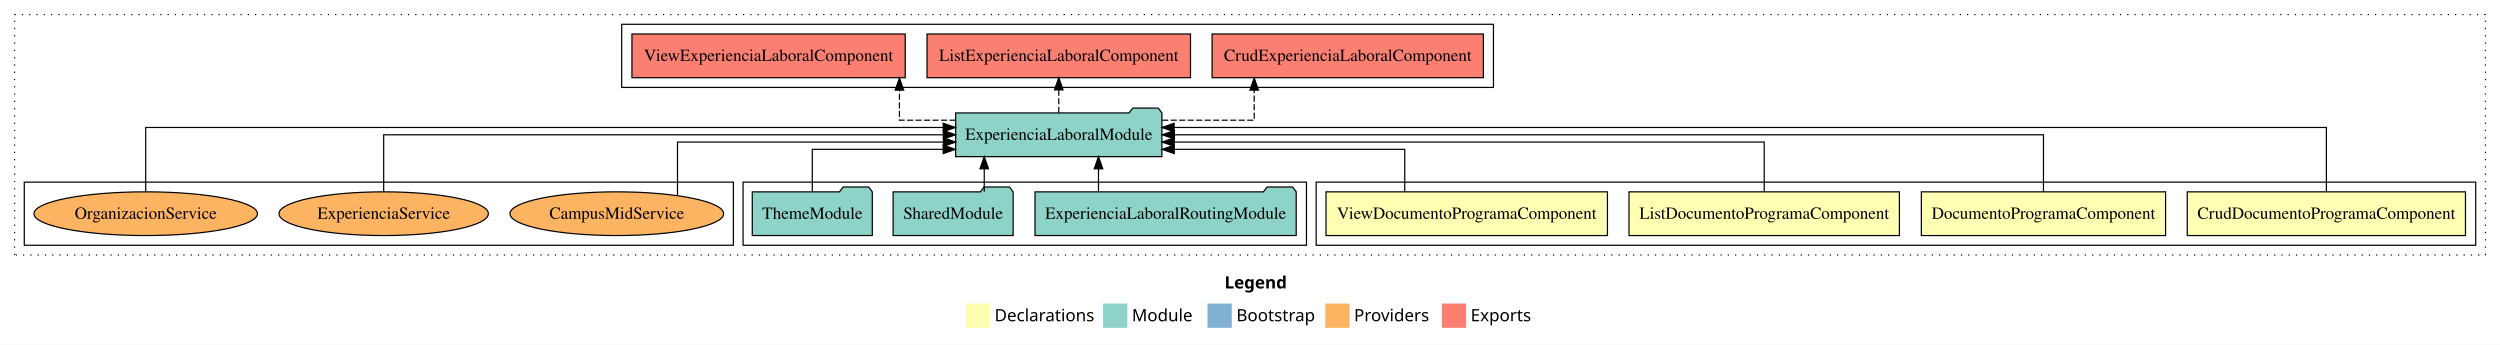
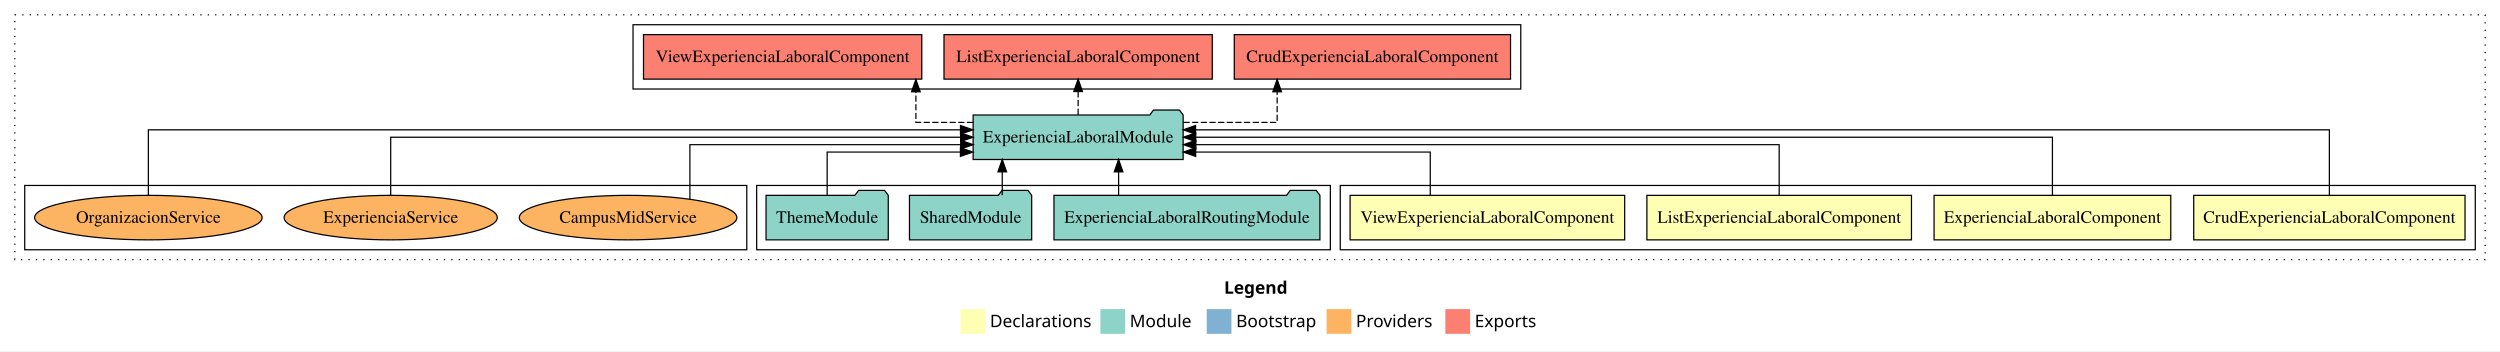
- <svg xmlns="http://www.w3.org/2000/svg" width="2059pt" height="284pt" viewBox="0.00 0.00 2059.00 284.00">
+ <svg xmlns="http://www.w3.org/2000/svg" width="2022pt" height="284pt" viewBox="0.00 0.00 2022.00 284.00">
  <g id="graph0" class="graph" transform="scale(1 1) rotate(0) translate(4 280)">
-     <polygon fill="#ffffff" stroke="transparent" points="-4,4 -4,-280 2055,-280 2055,4 -4,4" />
-     <text text-anchor="start" x="1004.509" y="-42.4" font-family="sans-serif" font-weight="bold" font-size="14.00" fill="#000000">Legend</text>
-     <polygon fill="#ffffb3" stroke="transparent" points="791.5,-10 791.5,-30 811.5,-30 811.5,-10 791.5,-10" />
-     <text text-anchor="start" x="815.129" y="-15.4" font-family="sans-serif" font-size="14.00" fill="#000000">  Declarations</text>
-     <polygon fill="#8dd3c7" stroke="transparent" points="904.5,-10 904.5,-30 924.5,-30 924.5,-10 904.5,-10" />
-     <text text-anchor="start" x="928.225" y="-15.4" font-family="sans-serif" font-size="14.00" fill="#000000">  Module</text>
-     <polygon fill="#80b1d3" stroke="transparent" points="990.5,-10 990.5,-30 1010.5,-30 1010.5,-10 990.5,-10" />
-     <text text-anchor="start" x="1014.281" y="-15.4" font-family="sans-serif" font-size="14.00" fill="#000000">  Bootstrap</text>
-     <polygon fill="#fdb462" stroke="transparent" points="1087.5,-10 1087.5,-30 1107.5,-30 1107.5,-10 1087.5,-10" />
-     <text text-anchor="start" x="1111.173" y="-15.4" font-family="sans-serif" font-size="14.00" fill="#000000">  Providers</text>
-     <polygon fill="#fb8072" stroke="transparent" points="1183.5,-10 1183.5,-30 1203.5,-30 1203.5,-10 1183.5,-10" />
-     <text text-anchor="start" x="1207.226" y="-15.4" font-family="sans-serif" font-size="14.00" fill="#000000">  Exports</text>
+     <polygon fill="#ffffff" stroke="transparent" points="-4,4 -4,-280 2018,-280 2018,4 -4,4" />
+     <text text-anchor="start" x="986.009" y="-42.4" font-family="sans-serif" font-weight="bold" font-size="14.00" fill="#000000">Legend</text>
+     <polygon fill="#ffffb3" stroke="transparent" points="773,-10 773,-30 793,-30 793,-10 773,-10" />
+     <text text-anchor="start" x="796.629" y="-15.4" font-family="sans-serif" font-size="14.00" fill="#000000">  Declarations</text>
+     <polygon fill="#8dd3c7" stroke="transparent" points="886,-10 886,-30 906,-30 906,-10 886,-10" />
+     <text text-anchor="start" x="909.725" y="-15.4" font-family="sans-serif" font-size="14.00" fill="#000000">  Module</text>
+     <polygon fill="#80b1d3" stroke="transparent" points="972,-10 972,-30 992,-30 992,-10 972,-10" />
+     <text text-anchor="start" x="995.781" y="-15.4" font-family="sans-serif" font-size="14.00" fill="#000000">  Bootstrap</text>
+     <polygon fill="#fdb462" stroke="transparent" points="1069,-10 1069,-30 1089,-30 1089,-10 1069,-10" />
+     <text text-anchor="start" x="1092.673" y="-15.4" font-family="sans-serif" font-size="14.00" fill="#000000">  Providers</text>
+     <polygon fill="#fb8072" stroke="transparent" points="1165,-10 1165,-30 1185,-30 1185,-10 1165,-10" />
+     <text text-anchor="start" x="1188.726" y="-15.4" font-family="sans-serif" font-size="14.00" fill="#000000">  Exports</text>
    <g id="clust1" class="cluster">
-       <polygon fill="none" stroke="#000000" stroke-dasharray="1,5" points="8,-70 8,-268 2043,-268 2043,-70 8,-70" />
+       <polygon fill="none" stroke="#000000" stroke-dasharray="1,5" points="8,-70 8,-268 2006,-268 2006,-70 8,-70" />
    </g>
    <g id="clust2" class="cluster">
-       <polygon fill="none" stroke="#000000" points="1080,-78 1080,-130 2035,-130 2035,-78 1080,-78" />
+       <polygon fill="none" stroke="#000000" points="1080,-78 1080,-130 1998,-130 1998,-78 1080,-78" />
    </g>
    <g id="clust7" class="cluster">
      <polygon fill="none" stroke="#000000" points="608,-78 608,-130 1072,-130 1072,-78 608,-78" />
    </g>
    <g id="clust8" class="cluster">
      <polygon fill="none" stroke="#000000" points="508,-208 508,-260 1226,-260 1226,-208 508,-208" />
    </g>
    <g id="clust10" class="cluster">
      <polygon fill="none" stroke="#000000" points="16,-78 16,-130 600,-130 600,-78 16,-78" />
    </g>
    <g id="node1" class="node">
-       <polygon fill="#ffffb3" stroke="#000000" points="2026.57,-122 1797.43,-122 1797.43,-86 2026.57,-86 2026.57,-122" />
-       <text text-anchor="middle" x="1912" y="-99.8" font-family="Times,serif" font-size="14.00" fill="#000000">CrudDocumentoProgramaComponent</text>
+       <polygon fill="#ffffb3" stroke="#000000" points="1989.716,-122 1770.284,-122 1770.284,-86 1989.716,-86 1989.716,-122" />
+       <text text-anchor="middle" x="1880" y="-99.8" font-family="Times,serif" font-size="14.00" fill="#000000">CrudExperienciaLaboralComponent</text>
    </g>
    <g id="node5" class="node">
      <polygon fill="#8dd3c7" stroke="#000000" points="952.936,-187 949.936,-191 928.936,-191 925.936,-187 783.064,-187 783.064,-151 952.936,-151 952.936,-187" />
      <text text-anchor="middle" x="868" y="-164.8" font-family="Times,serif" font-size="14.00" fill="#000000">ExperienciaLaboralModule</text>
    </g>
    <g id="edge1" class="edge">
-       <path fill="none" stroke="#000000" d="M1912,-122.284C1912,-143.321 1912,-175 1912,-175 1912,-175 962.992,-175 962.992,-175" />
-       <polygon fill="#000000" stroke="#000000" points="962.992,-171.5 952.992,-175 962.992,-178.5 962.992,-171.5" />
+       <path fill="none" stroke="#000000" d="M1880,-122.284C1880,-143.321 1880,-175 1880,-175 1880,-175 962.976,-175 962.976,-175" />
+       <polygon fill="#000000" stroke="#000000" points="962.976,-171.5 952.976,-175 962.976,-178.5 962.976,-171.5" />
    </g>
    <g id="node2" class="node">
-       <polygon fill="#ffffb3" stroke="#000000" points="1779.573,-122 1578.427,-122 1578.427,-86 1779.573,-86 1779.573,-122" />
-       <text text-anchor="middle" x="1679" y="-99.8" font-family="Times,serif" font-size="14.00" fill="#000000">DocumentoProgramaComponent</text>
+       <polygon fill="#ffffb3" stroke="#000000" points="1751.718,-122 1560.282,-122 1560.282,-86 1751.718,-86 1751.718,-122" />
+       <text text-anchor="middle" x="1656" y="-99.8" font-family="Times,serif" font-size="14.00" fill="#000000">ExperienciaLaboralComponent</text>
    </g>
    <g id="edge2" class="edge">
-       <path fill="none" stroke="#000000" d="M1679,-122.106C1679,-141.339 1679,-169 1679,-169 1679,-169 963.258,-169 963.258,-169" />
-       <polygon fill="#000000" stroke="#000000" points="963.258,-165.5 953.258,-169 963.258,-172.5 963.258,-165.5" />
+       <path fill="none" stroke="#000000" d="M1656,-122.106C1656,-141.339 1656,-169 1656,-169 1656,-169 963.078,-169 963.078,-169" />
+       <polygon fill="#000000" stroke="#000000" points="963.078,-165.5 953.078,-169 963.078,-172.5 963.078,-165.5" />
    </g>
    <g id="node3" class="node">
-       <polygon fill="#ffffb3" stroke="#000000" points="1560.351,-122 1337.649,-122 1337.649,-86 1560.351,-86 1560.351,-122" />
-       <text text-anchor="middle" x="1449" y="-99.8" font-family="Times,serif" font-size="14.00" fill="#000000">ListDocumentoProgramaComponent</text>
+       <polygon fill="#ffffb3" stroke="#000000" points="1541.997,-122 1328.003,-122 1328.003,-86 1541.997,-86 1541.997,-122" />
+       <text text-anchor="middle" x="1435" y="-99.8" font-family="Times,serif" font-size="14.00" fill="#000000">ListExperienciaLaboralComponent</text>
    </g>
    <g id="edge3" class="edge">
-       <path fill="none" stroke="#000000" d="M1449,-122.022C1449,-139.373 1449,-163 1449,-163 1449,-163 963.105,-163 963.105,-163" />
-       <polygon fill="#000000" stroke="#000000" points="963.105,-159.5 953.105,-163 963.105,-166.5 963.105,-159.5" />
+       <path fill="none" stroke="#000000" d="M1435,-122.022C1435,-139.373 1435,-163 1435,-163 1435,-163 963.192,-163 963.192,-163" />
+       <polygon fill="#000000" stroke="#000000" points="963.192,-159.5 953.192,-163 963.192,-166.5 963.192,-159.5" />
    </g>
    <g id="node4" class="node">
-       <polygon fill="#ffffb3" stroke="#000000" points="1319.892,-122 1088.108,-122 1088.108,-86 1319.892,-86 1319.892,-122" />
-       <text text-anchor="middle" x="1204" y="-99.8" font-family="Times,serif" font-size="14.00" fill="#000000">ViewDocumentoProgramaComponent</text>
+       <polygon fill="#ffffb3" stroke="#000000" points="1310.037,-122 1087.963,-122 1087.963,-86 1310.037,-86 1310.037,-122" />
+       <text text-anchor="middle" x="1199" y="-99.8" font-family="Times,serif" font-size="14.00" fill="#000000">ViewExperienciaLaboralComponent</text>
    </g>
    <g id="edge4" class="edge">
-       <path fill="none" stroke="#000000" d="M1152.956,-122.24C1152.956,-137.571 1152.956,-157 1152.956,-157 1152.956,-157 963.11,-157 963.11,-157" />
-       <polygon fill="#000000" stroke="#000000" points="963.11,-153.5 953.11,-157 963.11,-160.5 963.11,-153.5" />
+       <path fill="none" stroke="#000000" d="M1152.795,-122.24C1152.795,-137.571 1152.795,-157 1152.795,-157 1152.795,-157 963.062,-157 963.062,-157" />
+       <polygon fill="#000000" stroke="#000000" points="963.062,-153.5 953.062,-157 963.062,-160.5 963.062,-153.5" />
    </g>
    <g id="node9" class="node">
      <polygon fill="#fb8072" stroke="#000000" points="1217.716,-252 994.284,-252 994.284,-216 1217.716,-216 1217.716,-252" />
      <text text-anchor="middle" x="1106" y="-229.8" font-family="Times,serif" font-size="14.00" fill="#000000">CrudExperienciaLaboralComponent </text>
    </g>
    <g id="edge8" class="edge">
      <path fill="none" stroke="#000000" stroke-dasharray="5,2" d="M953.193,-181C991.802,-181 1028.959,-181 1028.959,-181 1028.959,-181 1028.959,-205.76 1028.959,-205.76" />
      <polygon fill="#000000" stroke="#000000" points="1025.46,-205.76 1028.959,-215.76 1032.46,-205.76 1025.46,-205.76" />
    </g>
    <g id="node10" class="node">
      <polygon fill="#fb8072" stroke="#000000" points="976.497,-252 759.503,-252 759.503,-216 976.497,-216 976.497,-252" />
      <text text-anchor="middle" x="868" y="-229.8" font-family="Times,serif" font-size="14.00" fill="#000000">ListExperienciaLaboralComponent </text>
    </g>
    <g id="edge9" class="edge">
      <path fill="none" stroke="#000000" stroke-dasharray="5,2" d="M868,-187.106C868,-187.106 868,-205.991 868,-205.991" />
      <polygon fill="#000000" stroke="#000000" points="864.5,-205.991 868,-215.991 871.5,-205.991 864.5,-205.991" />
    </g>
    <g id="node11" class="node">
      <polygon fill="#fb8072" stroke="#000000" points="741.537,-252 516.463,-252 516.463,-216 741.537,-216 741.537,-252" />
      <text text-anchor="middle" x="629" y="-229.8" font-family="Times,serif" font-size="14.00" fill="#000000">ViewExperienciaLaboralComponent </text>
    </g>
    <g id="edge10" class="edge">
      <path fill="none" stroke="#000000" stroke-dasharray="5,2" d="M783.042,-181C757.815,-181 736.779,-181 736.779,-181 736.779,-181 736.779,-205.76 736.779,-205.76" />
      <polygon fill="#000000" stroke="#000000" points="733.279,-205.76 736.779,-215.76 740.279,-205.76 733.279,-205.76" />
    </g>
    <g id="node6" class="node">
      <polygon fill="#8dd3c7" stroke="#000000" points="1063.553,-122 1060.553,-126 1039.553,-126 1036.553,-122 848.447,-122 848.447,-86 1063.553,-86 1063.553,-122" />
      <text text-anchor="middle" x="956" y="-99.8" font-family="Times,serif" font-size="14.00" fill="#000000">ExperienciaLaboralRoutingModule</text>
    </g>
    <g id="edge5" class="edge">
      <path fill="none" stroke="#000000" d="M900.721,-122.106C900.721,-122.106 900.721,-140.991 900.721,-140.991" />
      <polygon fill="#000000" stroke="#000000" points="897.221,-140.991 900.721,-150.991 904.221,-140.991 897.221,-140.991" />
    </g>
    <g id="node7" class="node">
      <polygon fill="#8dd3c7" stroke="#000000" points="830.423,-122 827.423,-126 806.423,-126 803.423,-122 731.577,-122 731.577,-86 830.423,-86 830.423,-122" />
      <text text-anchor="middle" x="781" y="-99.8" font-family="Times,serif" font-size="14.00" fill="#000000">SharedModule</text>
    </g>
    <g id="edge6" class="edge">
      <path fill="none" stroke="#000000" d="M806.622,-122.106C806.622,-122.106 806.622,-140.991 806.622,-140.991" />
      <polygon fill="#000000" stroke="#000000" points="803.122,-140.991 806.622,-150.991 810.122,-140.991 803.122,-140.991" />
    </g>
    <g id="node8" class="node">
      <polygon fill="#8dd3c7" stroke="#000000" points="714.423,-122 711.423,-126 690.423,-126 687.423,-122 615.577,-122 615.577,-86 714.423,-86 714.423,-122" />
      <text text-anchor="middle" x="665" y="-99.8" font-family="Times,serif" font-size="14.00" fill="#000000">ThemeModule</text>
    </g>
    <g id="edge7" class="edge">
      <path fill="none" stroke="#000000" d="M665,-122.24C665,-137.571 665,-157 665,-157 665,-157 772.792,-157 772.792,-157" />
      <polygon fill="#000000" stroke="#000000" points="772.792,-160.5 782.792,-157 772.792,-153.5 772.792,-160.5" />
    </g>
    <g id="node12" class="node">
      <ellipse fill="#fdb462" stroke="#000000" cx="504" cy="-104" rx="87.98" ry="18" />
      <text text-anchor="middle" x="504" y="-99.8" font-family="Times,serif" font-size="14.00" fill="#000000">CampusMidService</text>
    </g>
    <g id="edge11" class="edge">
      <path fill="none" stroke="#000000" d="M553.986,-118.888C553.986,-136.367 553.986,-163 553.986,-163 553.986,-163 773.023,-163 773.023,-163" />
      <polygon fill="#000000" stroke="#000000" points="773.023,-166.5 783.023,-163 773.023,-159.5 773.023,-166.5" />
    </g>
    <g id="node13" class="node">
      <ellipse fill="#fdb462" stroke="#000000" cx="312" cy="-104" rx="86.212" ry="18" />
      <text text-anchor="middle" x="312" y="-99.8" font-family="Times,serif" font-size="14.00" fill="#000000">ExperienciaService</text>
    </g>
    <g id="edge12" class="edge">
      <path fill="none" stroke="#000000" d="M312,-122.106C312,-141.339 312,-169 312,-169 312,-169 772.95,-169 772.95,-169" />
      <polygon fill="#000000" stroke="#000000" points="772.95,-172.5 782.95,-169 772.95,-165.5 772.95,-172.5" />
    </g>
    <g id="node14" class="node">
      <ellipse fill="#fdb462" stroke="#000000" cx="116" cy="-104" rx="92.012" ry="18" />
      <text text-anchor="middle" x="116" y="-99.8" font-family="Times,serif" font-size="14.00" fill="#000000">OrganizacionService</text>
    </g>
    <g id="edge13" class="edge">
      <path fill="none" stroke="#000000" d="M116,-122.284C116,-143.321 116,-175 116,-175 116,-175 772.833,-175 772.833,-175" />
      <polygon fill="#000000" stroke="#000000" points="772.833,-178.5 782.833,-175 772.833,-171.5 772.833,-178.5" />
    </g>
  </g>
</svg>
